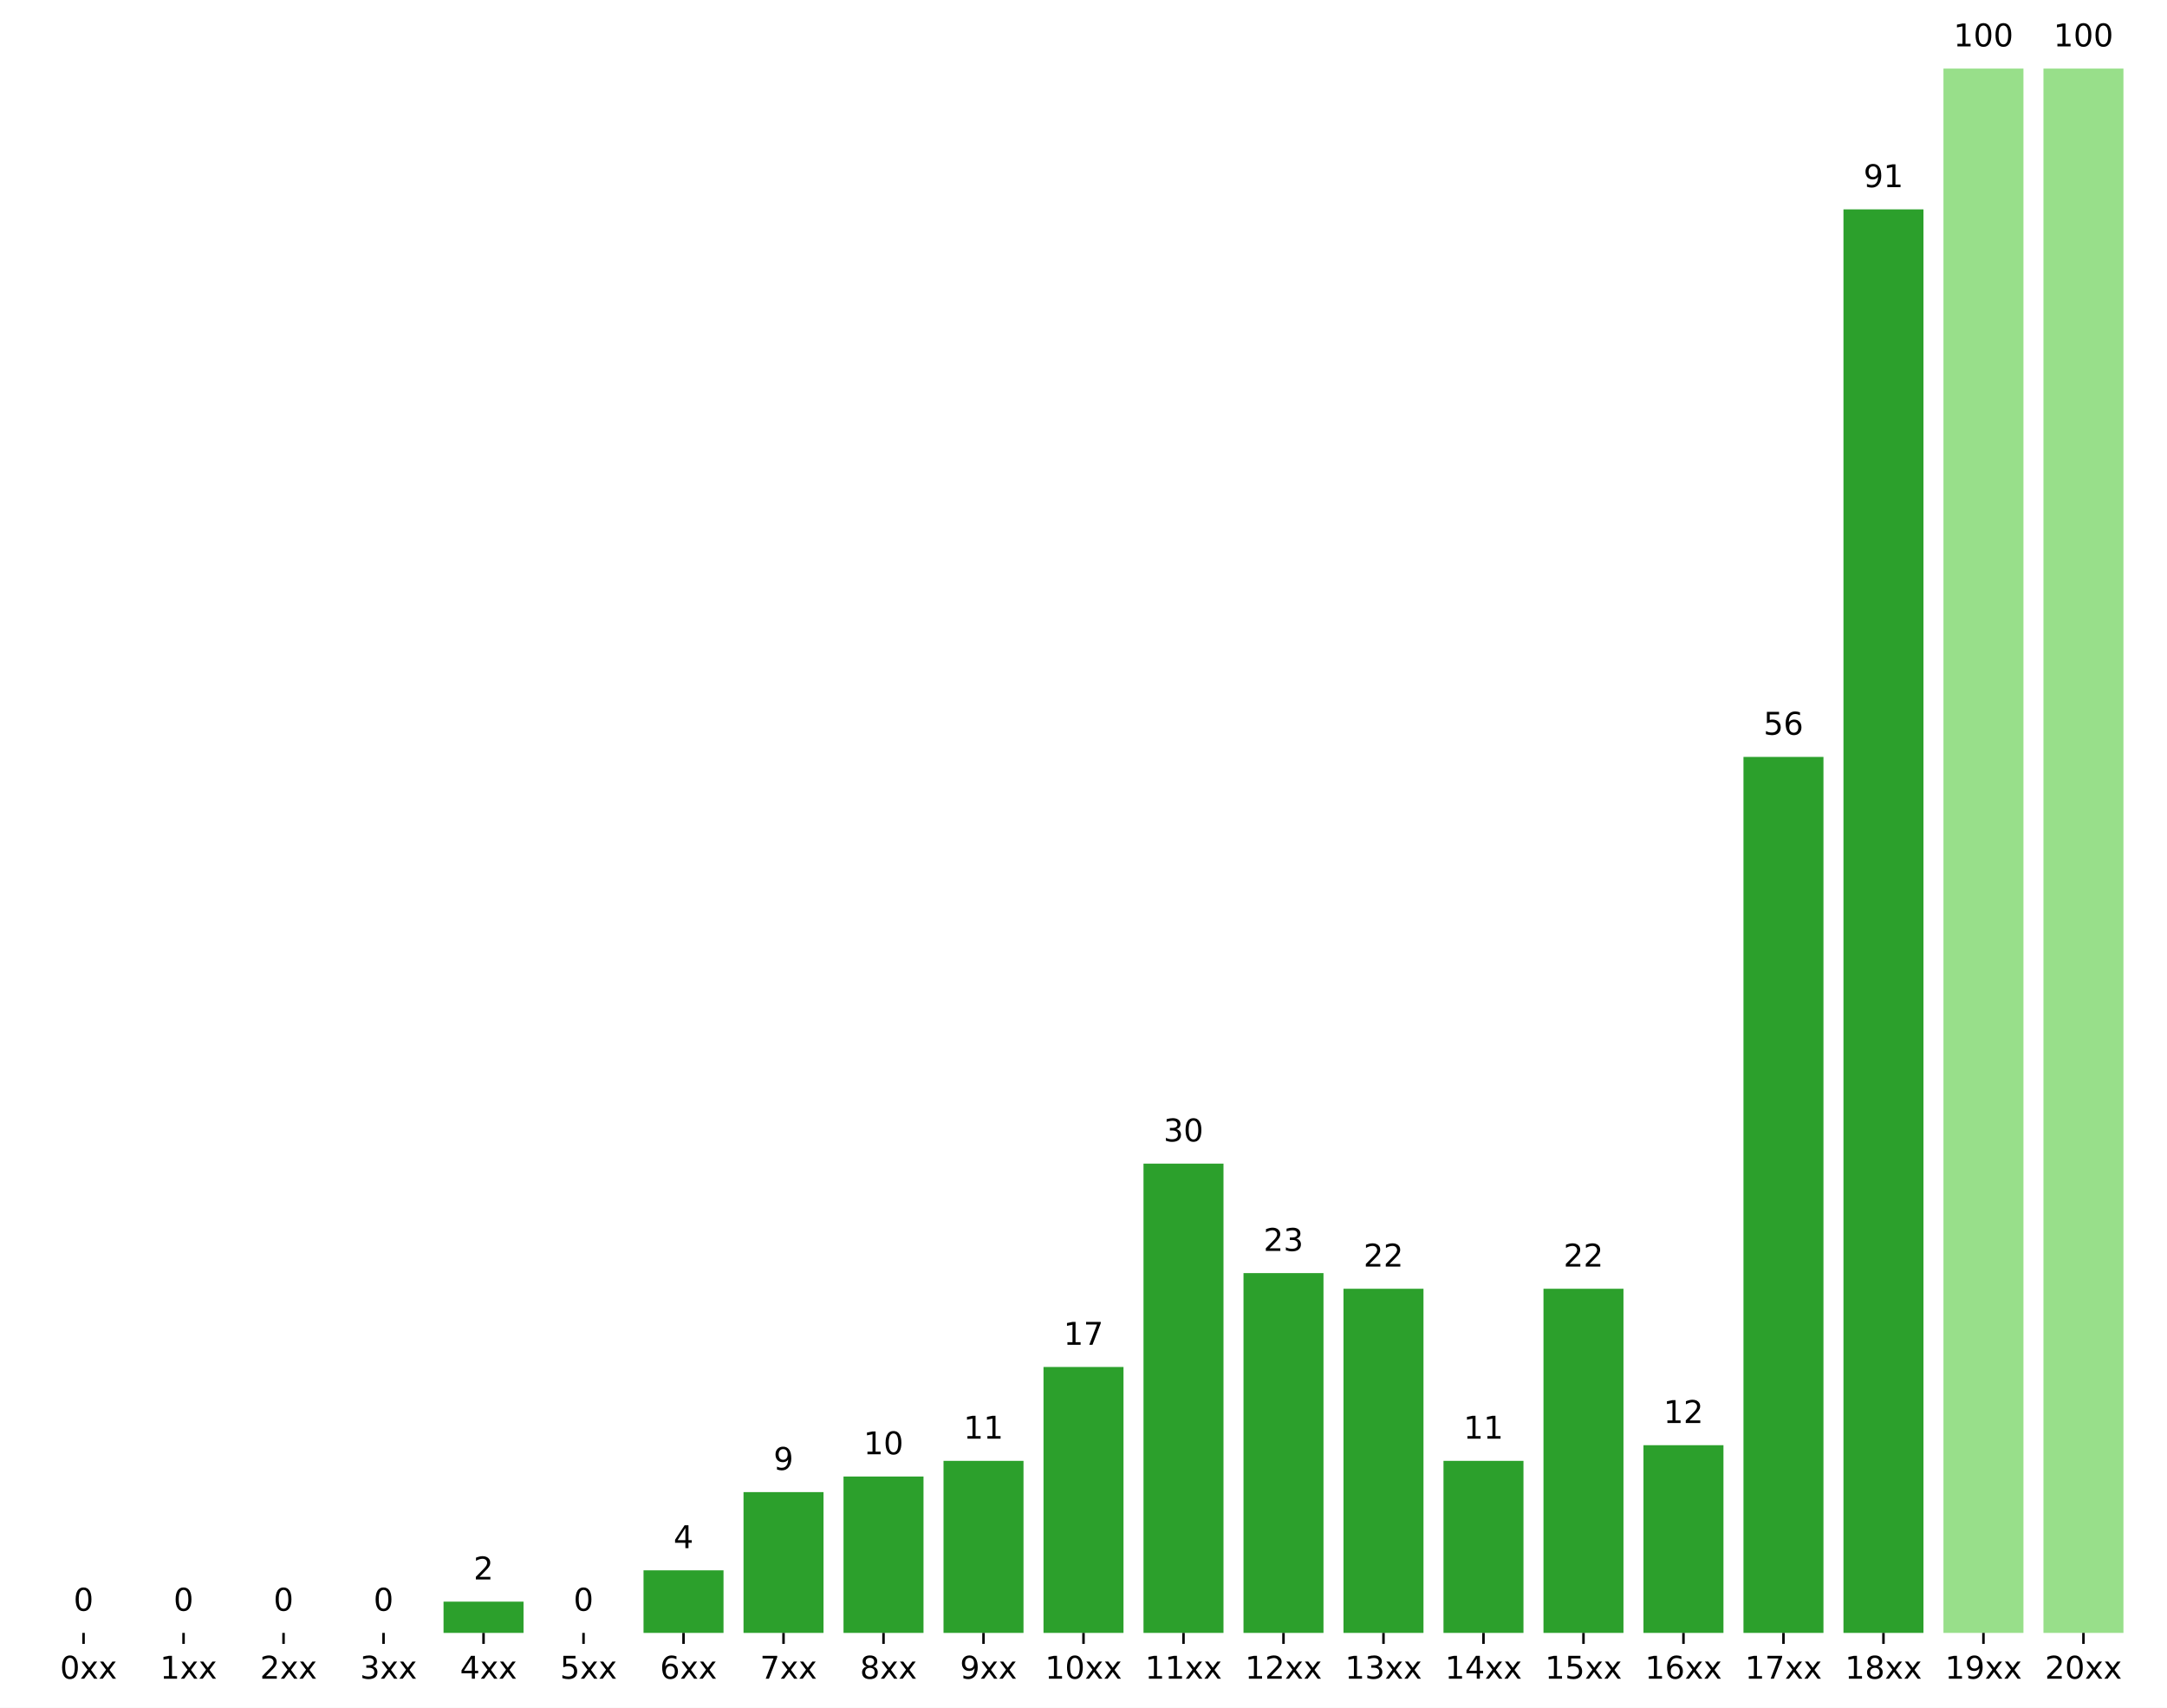
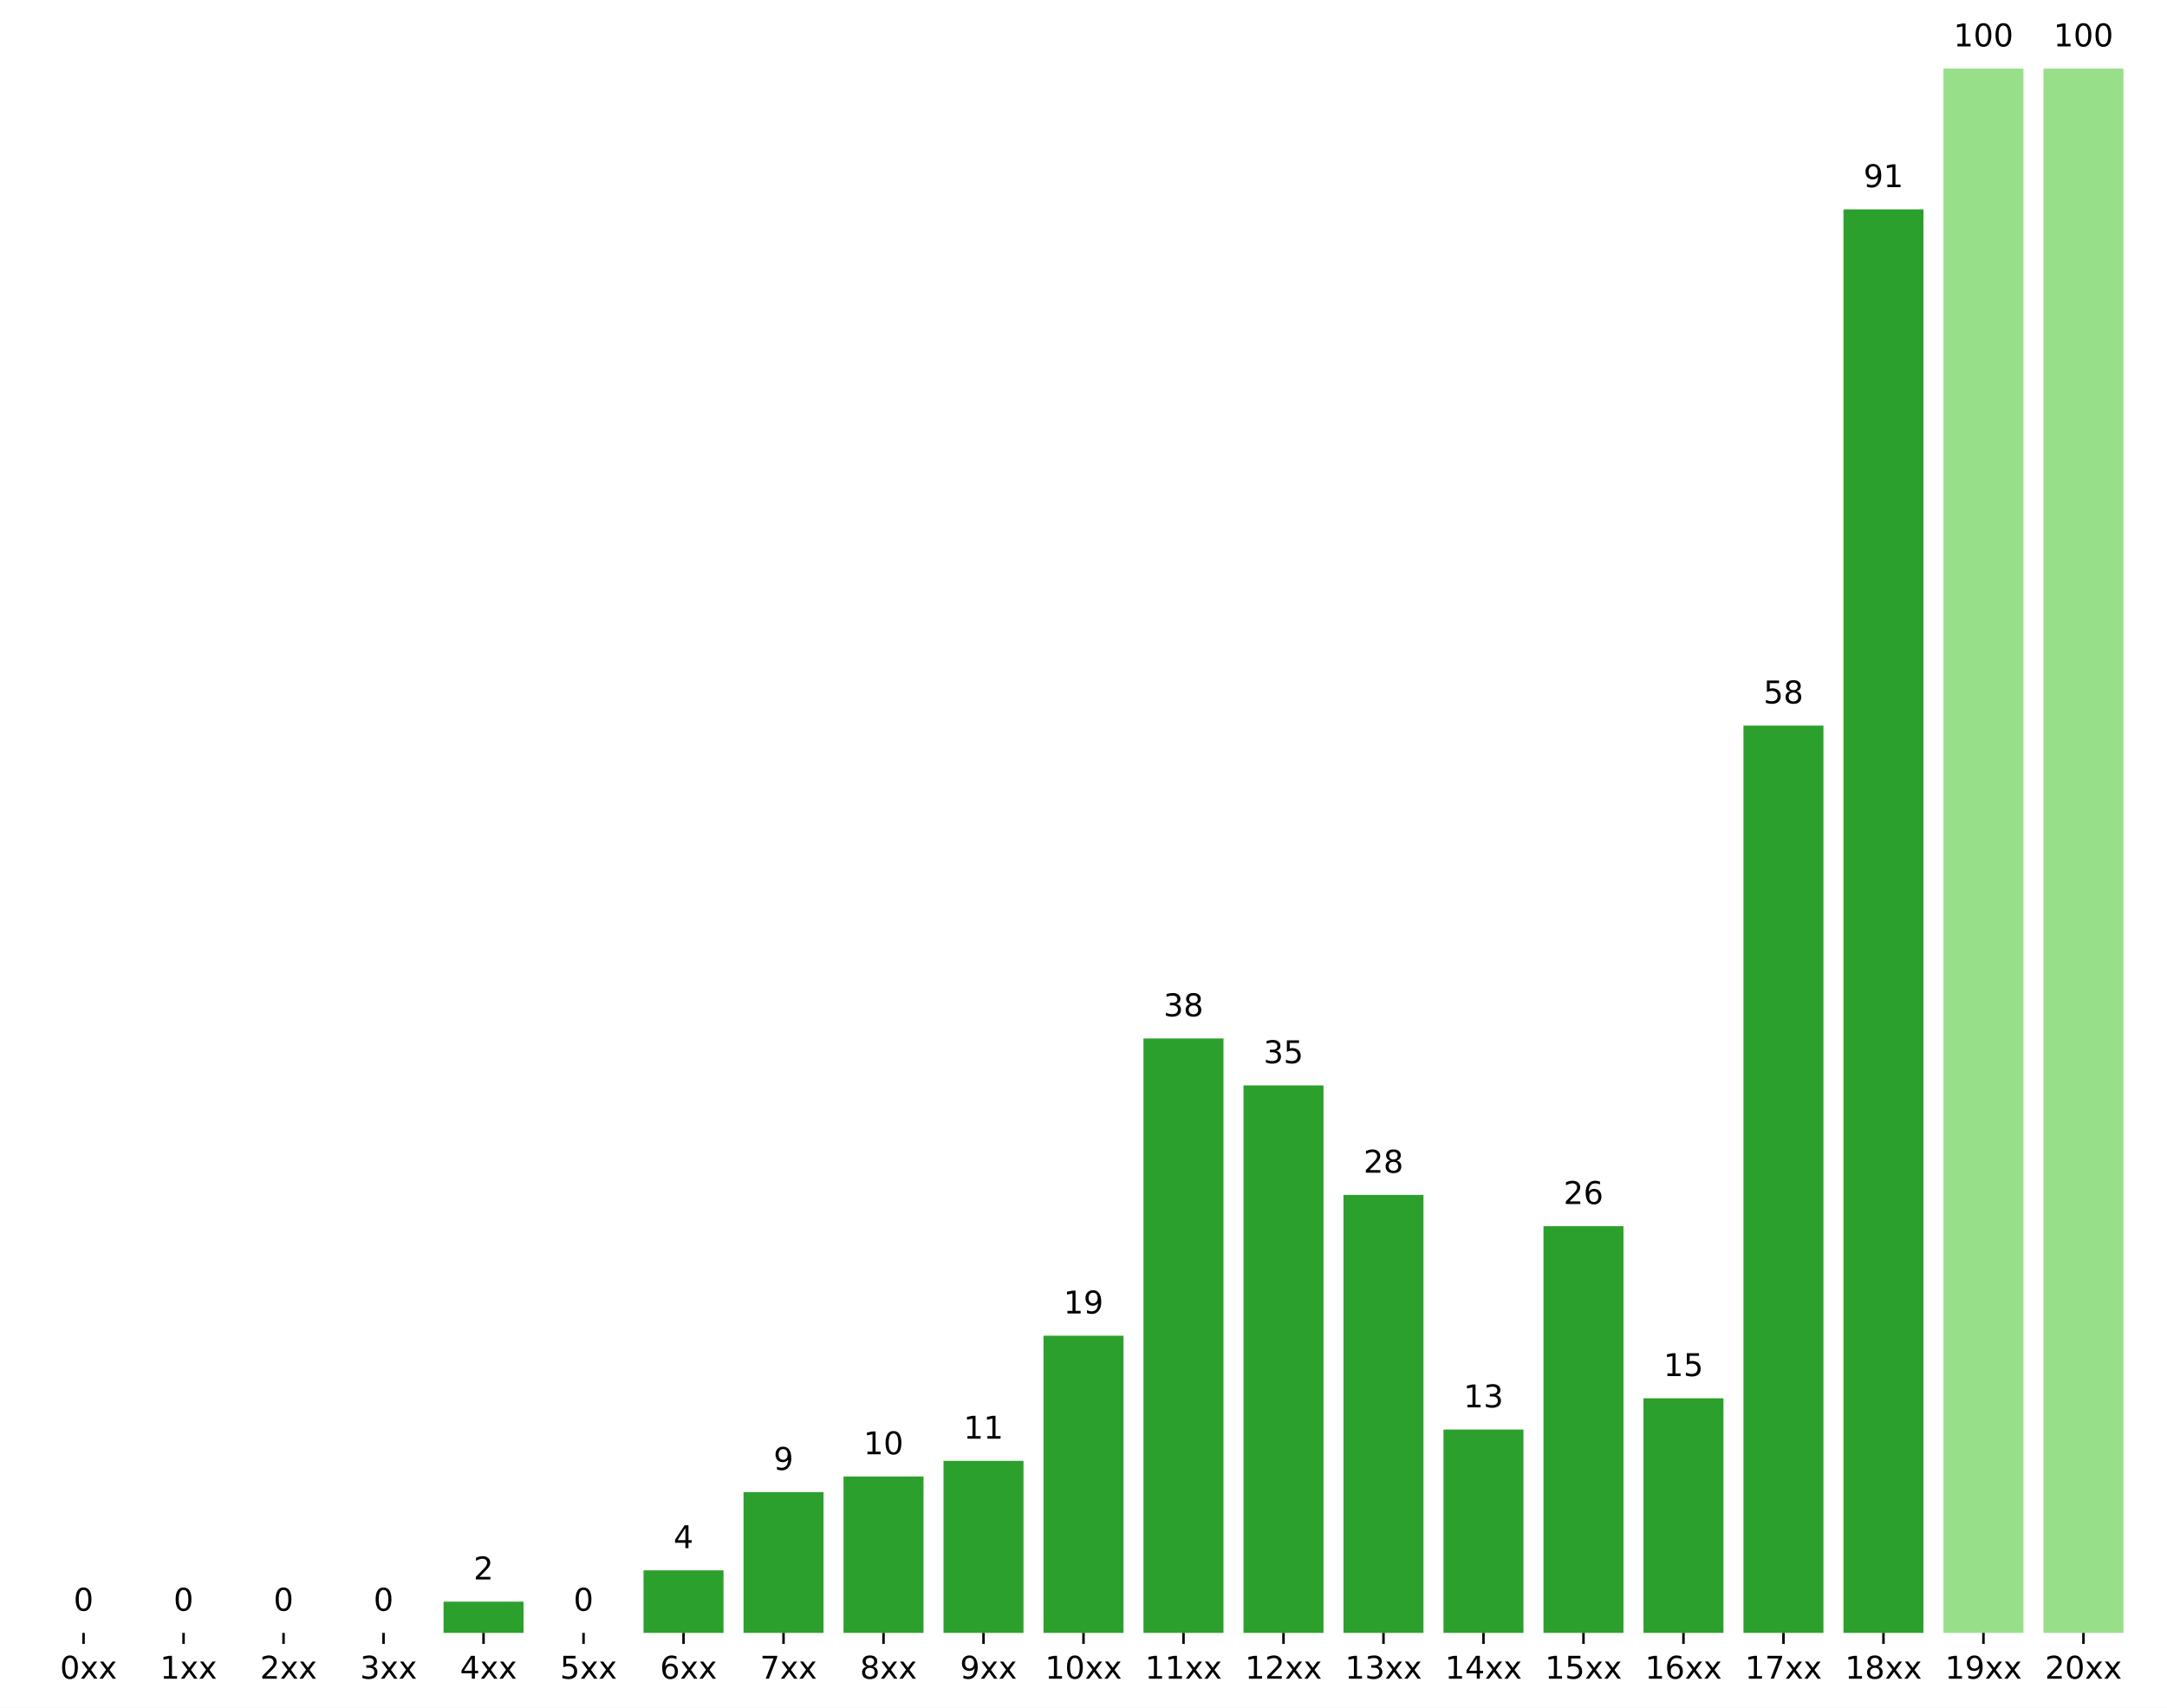
<svg xmlns="http://www.w3.org/2000/svg" xmlns:xlink="http://www.w3.org/1999/xlink" height="544.716pt" version="1.1" viewBox="0 0 691 544.716" width="691pt">
  <defs>
    <style type="text/css">
*{stroke-linecap:butt;stroke-linejoin:round;}
  </style>
  </defs>
  <g id="figure_1">
    <g id="patch_1">
      <path d="M 0 544.716  L 691 544.716  L 691 0  L 0 0  z " style="fill:#ffffff;" />
    </g>
    <g id="axes_1">
      <g id="patch_2">
        <path d="M 10.7 520.838  L 680.3 520.838  L 680.3 21.878  L 10.7 21.878  z " style="fill:#ffffff;" />
      </g>
      <g id="patch_3">
-         <path clip-path="url(#pbef26ef076)" d="M 13.889 520.838  L 39.397 520.838  L 39.397 520.838  L 13.889 520.838  z " style="fill:#2ca02c;" />
+         <path clip-path="url(#pf5bc0df6d7)" d="M 13.889 520.838  L 39.397 520.838  L 39.397 520.838  L 13.889 520.838  z " style="fill:#2ca02c;" />
      </g>
      <g id="patch_4">
-         <path clip-path="url(#pbef26ef076)" d="M 45.774 520.838  L 71.283 520.838  L 71.283 520.838  L 45.774 520.838  z " style="fill:#2ca02c;" />
+         <path clip-path="url(#pf5bc0df6d7)" d="M 45.774 520.838  L 71.283 520.838  L 71.283 520.838  L 45.774 520.838  z " style="fill:#2ca02c;" />
      </g>
      <g id="patch_5">
-         <path clip-path="url(#pbef26ef076)" d="M 77.66 520.838  L 103.169 520.838  L 103.169 520.838  L 77.66 520.838  z " style="fill:#2ca02c;" />
+         <path clip-path="url(#pf5bc0df6d7)" d="M 77.66 520.838  L 103.169 520.838  L 103.169 520.838  L 77.66 520.838  z " style="fill:#2ca02c;" />
      </g>
      <g id="patch_6">
-         <path clip-path="url(#pbef26ef076)" d="M 109.546 520.838  L 135.054 520.838  L 135.054 520.838  L 109.546 520.838  z " style="fill:#2ca02c;" />
+         <path clip-path="url(#pf5bc0df6d7)" d="M 109.546 520.838  L 135.054 520.838  L 135.054 520.838  L 109.546 520.838  z " style="fill:#2ca02c;" />
      </g>
      <g id="patch_7">
-         <path clip-path="url(#pbef26ef076)" d="M 141.431 520.838  L 166.94 520.838  L 166.94 510.859  L 141.431 510.859  z " style="fill:#2ca02c;" />
+         <path clip-path="url(#pf5bc0df6d7)" d="M 141.431 520.838  L 166.94 520.838  L 166.94 510.859  L 141.431 510.859  z " style="fill:#2ca02c;" />
      </g>
      <g id="patch_8">
-         <path clip-path="url(#pbef26ef076)" d="M 173.317 520.838  L 198.826 520.838  L 198.826 520.838  L 173.317 520.838  z " style="fill:#2ca02c;" />
+         <path clip-path="url(#pf5bc0df6d7)" d="M 173.317 520.838  L 198.826 520.838  L 198.826 520.838  L 173.317 520.838  z " style="fill:#2ca02c;" />
      </g>
      <g id="patch_9">
-         <path clip-path="url(#pbef26ef076)" d="M 205.203 520.838  L 230.711 520.838  L 230.711 500.88  L 205.203 500.88  z " style="fill:#2ca02c;" />
+         <path clip-path="url(#pf5bc0df6d7)" d="M 205.203 520.838  L 230.711 520.838  L 230.711 500.88  L 205.203 500.88  z " style="fill:#2ca02c;" />
      </g>
      <g id="patch_10">
-         <path clip-path="url(#pbef26ef076)" d="M 237.089 520.838  L 262.597 520.838  L 262.597 475.932  L 237.089 475.932  z " style="fill:#2ca02c;" />
+         <path clip-path="url(#pf5bc0df6d7)" d="M 237.089 520.838  L 262.597 520.838  L 262.597 475.932  L 237.089 475.932  z " style="fill:#2ca02c;" />
      </g>
      <g id="patch_11">
-         <path clip-path="url(#pbef26ef076)" d="M 268.974 520.838  L 294.483 520.838  L 294.483 470.942  L 268.974 470.942  z " style="fill:#2ca02c;" />
+         <path clip-path="url(#pf5bc0df6d7)" d="M 268.974 520.838  L 294.483 520.838  L 294.483 470.942  L 268.974 470.942  z " style="fill:#2ca02c;" />
      </g>
      <g id="patch_12">
-         <path clip-path="url(#pbef26ef076)" d="M 300.86 520.838  L 326.369 520.838  L 326.369 465.953  L 300.86 465.953  z " style="fill:#2ca02c;" />
+         <path clip-path="url(#pf5bc0df6d7)" d="M 300.86 520.838  L 326.369 520.838  L 326.369 465.953  L 300.86 465.953  z " style="fill:#2ca02c;" />
      </g>
      <g id="patch_13">
-         <path clip-path="url(#pbef26ef076)" d="M 332.746 520.838  L 358.254 520.838  L 358.254 436.015  L 332.746 436.015  z " style="fill:#2ca02c;" />
+         <path clip-path="url(#pf5bc0df6d7)" d="M 332.746 520.838  L 358.254 520.838  L 358.254 426.036  L 332.746 426.036  z " style="fill:#2ca02c;" />
      </g>
      <g id="patch_14">
-         <path clip-path="url(#pbef26ef076)" d="M 364.631 520.838  L 390.14 520.838  L 390.14 371.15  L 364.631 371.15  z " style="fill:#2ca02c;" />
+         <path clip-path="url(#pf5bc0df6d7)" d="M 364.631 520.838  L 390.14 520.838  L 390.14 331.233  L 364.631 331.233  z " style="fill:#2ca02c;" />
      </g>
      <g id="patch_15">
-         <path clip-path="url(#pbef26ef076)" d="M 396.517 520.838  L 422.026 520.838  L 422.026 406.077  L 396.517 406.077  z " style="fill:#2ca02c;" />
+         <path clip-path="url(#pf5bc0df6d7)" d="M 396.517 520.838  L 422.026 520.838  L 422.026 346.202  L 396.517 346.202  z " style="fill:#2ca02c;" />
      </g>
      <g id="patch_16">
-         <path clip-path="url(#pbef26ef076)" d="M 428.403 520.838  L 453.911 520.838  L 453.911 411.067  L 428.403 411.067  z " style="fill:#2ca02c;" />
+         <path clip-path="url(#pf5bc0df6d7)" d="M 428.403 520.838  L 453.911 520.838  L 453.911 381.129  L 428.403 381.129  z " style="fill:#2ca02c;" />
      </g>
      <g id="patch_17">
-         <path clip-path="url(#pbef26ef076)" d="M 460.289 520.838  L 485.797 520.838  L 485.797 465.953  L 460.289 465.953  z " style="fill:#2ca02c;" />
+         <path clip-path="url(#pf5bc0df6d7)" d="M 460.289 520.838  L 485.797 520.838  L 485.797 455.973  L 460.289 455.973  z " style="fill:#2ca02c;" />
      </g>
      <g id="patch_18">
-         <path clip-path="url(#pbef26ef076)" d="M 492.174 520.838  L 517.683 520.838  L 517.683 411.067  L 492.174 411.067  z " style="fill:#2ca02c;" />
+         <path clip-path="url(#pf5bc0df6d7)" d="M 492.174 520.838  L 517.683 520.838  L 517.683 391.109  L 492.174 391.109  z " style="fill:#2ca02c;" />
      </g>
      <g id="patch_19">
-         <path clip-path="url(#pbef26ef076)" d="M 524.06 520.838  L 549.569 520.838  L 549.569 460.963  L 524.06 460.963  z " style="fill:#2ca02c;" />
+         <path clip-path="url(#pf5bc0df6d7)" d="M 524.06 520.838  L 549.569 520.838  L 549.569 445.994  L 524.06 445.994  z " style="fill:#2ca02c;" />
      </g>
      <g id="patch_20">
-         <path clip-path="url(#pbef26ef076)" d="M 555.946 520.838  L 581.454 520.838  L 581.454 241.421  L 555.946 241.421  z " style="fill:#2ca02c;" />
+         <path clip-path="url(#pf5bc0df6d7)" d="M 555.946 520.838  L 581.454 520.838  L 581.454 231.441  L 555.946 231.441  z " style="fill:#2ca02c;" />
      </g>
      <g id="patch_21">
-         <path clip-path="url(#pbef26ef076)" d="M 587.831 520.838  L 613.34 520.838  L 613.34 66.785  L 587.831 66.785  z " style="fill:#2ca02c;" />
+         <path clip-path="url(#pf5bc0df6d7)" d="M 587.831 520.838  L 613.34 520.838  L 613.34 66.785  L 587.831 66.785  z " style="fill:#2ca02c;" />
      </g>
      <g id="patch_22">
-         <path clip-path="url(#pbef26ef076)" d="M 619.717 520.838  L 645.226 520.838  L 645.226 21.878  L 619.717 21.878  z " style="fill:#98df8a;" />
+         <path clip-path="url(#pf5bc0df6d7)" d="M 619.717 520.838  L 645.226 520.838  L 645.226 21.878  L 619.717 21.878  z " style="fill:#98df8a;" />
      </g>
      <g id="patch_23">
-         <path clip-path="url(#pbef26ef076)" d="M 651.603 520.838  L 677.111 520.838  L 677.111 21.878  L 651.603 21.878  z " style="fill:#98df8a;" />
+         <path clip-path="url(#pf5bc0df6d7)" d="M 651.603 520.838  L 677.111 520.838  L 677.111 21.878  L 651.603 21.878  z " style="fill:#98df8a;" />
      </g>
      <g id="matplotlib.axis_1">
        <g id="xtick_1">
          <g id="line2d_1">
            <defs>
-               <path d="M 0 0  L 0 3.5  " id="m94a1b270c9" style="stroke:#000000;stroke-width:0.8;" />
-             </defs>
-             <g>
-               <use style="stroke:#000000;stroke-width:0.8;" x="26.643" xlink:href="#m94a1b270c9" y="520.838" />
+               <path d="M 0 0  L 0 3.5  " id="m2b5f8d54ba" style="stroke:#000000;stroke-width:0.8;" />
+             </defs>
+             <g>
+               <use style="stroke:#000000;stroke-width:0.8;" x="26.643" xlink:href="#m2b5f8d54ba" y="520.838" />
            </g>
          </g>
          <g id="text_1">
            <defs>
              <path id="DejaVuSans-20" />
              <path d="M 31.781 66.406  Q 24.172 66.406 20.328 58.906  Q 16.5 51.422 16.5 36.375  Q 16.5 21.391 20.328 13.891  Q 24.172 6.391 31.781 6.391  Q 39.453 6.391 43.281 13.891  Q 47.125 21.391 47.125 36.375  Q 47.125 51.422 43.281 58.906  Q 39.453 66.406 31.781 66.406  z M 31.781 74.219  Q 44.047 74.219 50.516 64.516  Q 56.984 54.828 56.984 36.375  Q 56.984 17.969 50.516 8.266  Q 44.047 -1.422 31.781 -1.422  Q 19.531 -1.422 13.062 8.266  Q 6.594 17.969 6.594 36.375  Q 6.594 54.828 13.062 64.516  Q 19.531 74.219 31.781 74.219  z " id="DejaVuSans-30" />
              <path d="M 54.891 54.688  L 35.109 28.078  L 55.906 0  L 45.312 0  L 29.391 21.484  L 13.484 0  L 2.875 0  L 24.125 28.609  L 4.688 54.688  L 15.281 54.688  L 29.781 35.203  L 44.281 54.688  z " id="DejaVuSans-78" />
            </defs>
            <g transform="translate(15.95379 535.4366)scale(0.1 -0.1)">
              <use xlink:href="#DejaVuSans-20" />
              <use x="31.787" xlink:href="#DejaVuSans-30" />
              <use x="95.41" xlink:href="#DejaVuSans-78" />
              <use x="154.59" xlink:href="#DejaVuSans-78" />
            </g>
          </g>
        </g>
        <g id="xtick_2">
          <g id="line2d_2">
            <g>
-               <use style="stroke:#000000;stroke-width:0.8;" x="58.529" xlink:href="#m94a1b270c9" y="520.838" />
+               <use style="stroke:#000000;stroke-width:0.8;" x="58.529" xlink:href="#m2b5f8d54ba" y="520.838" />
            </g>
          </g>
          <g id="text_2">
            <defs>
              <path d="M 12.406 8.297  L 28.516 8.297  L 28.516 63.922  L 10.984 60.406  L 10.984 69.391  L 28.422 72.906  L 38.281 72.906  L 38.281 8.297  L 54.391 8.297  L 54.391 0  L 12.406 0  z " id="DejaVuSans-31" />
            </defs>
            <g transform="translate(47.83951 535.4366)scale(0.1 -0.1)">
              <use xlink:href="#DejaVuSans-20" />
              <use x="31.787" xlink:href="#DejaVuSans-31" />
              <use x="95.41" xlink:href="#DejaVuSans-78" />
              <use x="154.59" xlink:href="#DejaVuSans-78" />
            </g>
          </g>
        </g>
        <g id="xtick_3">
          <g id="line2d_3">
            <g>
-               <use style="stroke:#000000;stroke-width:0.8;" x="90.414" xlink:href="#m94a1b270c9" y="520.838" />
+               <use style="stroke:#000000;stroke-width:0.8;" x="90.414" xlink:href="#m2b5f8d54ba" y="520.838" />
            </g>
          </g>
          <g id="text_3">
            <defs>
              <path d="M 19.188 8.297  L 53.609 8.297  L 53.609 0  L 7.328 0  L 7.328 8.297  Q 12.938 14.109 22.625 23.891  Q 32.328 33.688 34.812 36.531  Q 39.547 41.844 41.422 45.531  Q 43.312 49.219 43.312 52.781  Q 43.312 58.594 39.234 62.25  Q 35.156 65.922 28.609 65.922  Q 23.969 65.922 18.812 64.312  Q 13.672 62.703 7.812 59.422  L 7.812 69.391  Q 13.766 71.781 18.938 73  Q 24.125 74.219 28.422 74.219  Q 39.75 74.219 46.484 68.547  Q 53.219 62.891 53.219 53.422  Q 53.219 48.922 51.531 44.891  Q 49.859 40.875 45.406 35.406  Q 44.188 33.984 37.641 27.219  Q 31.109 20.453 19.188 8.297  z " id="DejaVuSans-32" />
            </defs>
            <g transform="translate(79.72522 535.4366)scale(0.1 -0.1)">
              <use xlink:href="#DejaVuSans-20" />
              <use x="31.787" xlink:href="#DejaVuSans-32" />
              <use x="95.41" xlink:href="#DejaVuSans-78" />
              <use x="154.59" xlink:href="#DejaVuSans-78" />
            </g>
          </g>
        </g>
        <g id="xtick_4">
          <g id="line2d_4">
            <g>
-               <use style="stroke:#000000;stroke-width:0.8;" x="122.3" xlink:href="#m94a1b270c9" y="520.838" />
+               <use style="stroke:#000000;stroke-width:0.8;" x="122.3" xlink:href="#m2b5f8d54ba" y="520.838" />
            </g>
          </g>
          <g id="text_4">
            <defs>
              <path d="M 40.578 39.312  Q 47.656 37.797 51.625 33  Q 55.609 28.219 55.609 21.188  Q 55.609 10.406 48.188 4.484  Q 40.766 -1.422 27.094 -1.422  Q 22.516 -1.422 17.656 -0.516  Q 12.797 0.391 7.625 2.203  L 7.625 11.719  Q 11.719 9.328 16.594 8.109  Q 21.484 6.891 26.812 6.891  Q 36.078 6.891 40.938 10.547  Q 45.797 14.203 45.797 21.188  Q 45.797 27.641 41.281 31.266  Q 36.766 34.906 28.719 34.906  L 20.219 34.906  L 20.219 43.016  L 29.109 43.016  Q 36.375 43.016 40.234 45.922  Q 44.094 48.828 44.094 54.297  Q 44.094 59.906 40.109 62.906  Q 36.141 65.922 28.719 65.922  Q 24.656 65.922 20.016 65.031  Q 15.375 64.156 9.812 62.312  L 9.812 71.094  Q 15.438 72.656 20.344 73.438  Q 25.25 74.219 29.594 74.219  Q 40.828 74.219 47.359 69.109  Q 53.906 64.016 53.906 55.328  Q 53.906 49.266 50.438 45.094  Q 46.969 40.922 40.578 39.312  z " id="DejaVuSans-33" />
            </defs>
            <g transform="translate(111.6109 535.4366)scale(0.1 -0.1)">
              <use xlink:href="#DejaVuSans-20" />
              <use x="31.787" xlink:href="#DejaVuSans-33" />
              <use x="95.41" xlink:href="#DejaVuSans-78" />
              <use x="154.59" xlink:href="#DejaVuSans-78" />
            </g>
          </g>
        </g>
        <g id="xtick_5">
          <g id="line2d_5">
            <g>
-               <use style="stroke:#000000;stroke-width:0.8;" x="154.186" xlink:href="#m94a1b270c9" y="520.838" />
+               <use style="stroke:#000000;stroke-width:0.8;" x="154.186" xlink:href="#m2b5f8d54ba" y="520.838" />
            </g>
          </g>
          <g id="text_5">
            <defs>
              <path d="M 37.797 64.312  L 12.891 25.391  L 37.797 25.391  z M 35.203 72.906  L 47.609 72.906  L 47.609 25.391  L 58.016 25.391  L 58.016 17.188  L 47.609 17.188  L 47.609 0  L 37.797 0  L 37.797 17.188  L 4.891 17.188  L 4.891 26.703  z " id="DejaVuSans-34" />
            </defs>
            <g transform="translate(143.4967 535.4366)scale(0.1 -0.1)">
              <use xlink:href="#DejaVuSans-20" />
              <use x="31.787" xlink:href="#DejaVuSans-34" />
              <use x="95.41" xlink:href="#DejaVuSans-78" />
              <use x="154.59" xlink:href="#DejaVuSans-78" />
            </g>
          </g>
        </g>
        <g id="xtick_6">
          <g id="line2d_6">
            <g>
-               <use style="stroke:#000000;stroke-width:0.8;" x="186.071" xlink:href="#m94a1b270c9" y="520.838" />
+               <use style="stroke:#000000;stroke-width:0.8;" x="186.071" xlink:href="#m2b5f8d54ba" y="520.838" />
            </g>
          </g>
          <g id="text_6">
            <defs>
              <path d="M 10.797 72.906  L 49.516 72.906  L 49.516 64.594  L 19.828 64.594  L 19.828 46.734  Q 21.969 47.469 24.109 47.828  Q 26.266 48.188 28.422 48.188  Q 40.625 48.188 47.75 41.5  Q 54.891 34.812 54.891 23.391  Q 54.891 11.625 47.562 5.094  Q 40.234 -1.422 26.906 -1.422  Q 22.312 -1.422 17.547 -0.641  Q 12.797 0.141 7.719 1.703  L 7.719 11.625  Q 12.109 9.234 16.797 8.062  Q 21.484 6.891 26.703 6.891  Q 35.156 6.891 40.078 11.328  Q 45.016 15.766 45.016 23.391  Q 45.016 31 40.078 35.438  Q 35.156 39.891 26.703 39.891  Q 22.75 39.891 18.812 39.016  Q 14.891 38.141 10.797 36.281  z " id="DejaVuSans-35" />
            </defs>
            <g transform="translate(175.3824 535.4366)scale(0.1 -0.1)">
              <use xlink:href="#DejaVuSans-20" />
              <use x="31.787" xlink:href="#DejaVuSans-35" />
              <use x="95.41" xlink:href="#DejaVuSans-78" />
              <use x="154.59" xlink:href="#DejaVuSans-78" />
            </g>
          </g>
        </g>
        <g id="xtick_7">
          <g id="line2d_7">
            <g>
-               <use style="stroke:#000000;stroke-width:0.8;" x="217.957" xlink:href="#m94a1b270c9" y="520.838" />
+               <use style="stroke:#000000;stroke-width:0.8;" x="217.957" xlink:href="#m2b5f8d54ba" y="520.838" />
            </g>
          </g>
          <g id="text_7">
            <defs>
              <path d="M 33.016 40.375  Q 26.375 40.375 22.484 35.828  Q 18.609 31.297 18.609 23.391  Q 18.609 15.531 22.484 10.953  Q 26.375 6.391 33.016 6.391  Q 39.656 6.391 43.531 10.953  Q 47.406 15.531 47.406 23.391  Q 47.406 31.297 43.531 35.828  Q 39.656 40.375 33.016 40.375  z M 52.594 71.297  L 52.594 62.312  Q 48.875 64.062 45.094 64.984  Q 41.312 65.922 37.594 65.922  Q 27.828 65.922 22.672 59.328  Q 17.531 52.734 16.797 39.406  Q 19.672 43.656 24.016 45.922  Q 28.375 48.188 33.594 48.188  Q 44.578 48.188 50.953 41.516  Q 57.328 34.859 57.328 23.391  Q 57.328 12.156 50.688 5.359  Q 44.047 -1.422 33.016 -1.422  Q 20.359 -1.422 13.672 8.266  Q 6.984 17.969 6.984 36.375  Q 6.984 53.656 15.188 63.938  Q 23.391 74.219 37.203 74.219  Q 40.922 74.219 44.703 73.484  Q 48.484 72.75 52.594 71.297  z " id="DejaVuSans-36" />
            </defs>
            <g transform="translate(207.2681 535.4366)scale(0.1 -0.1)">
              <use xlink:href="#DejaVuSans-20" />
              <use x="31.787" xlink:href="#DejaVuSans-36" />
              <use x="95.41" xlink:href="#DejaVuSans-78" />
              <use x="154.59" xlink:href="#DejaVuSans-78" />
            </g>
          </g>
        </g>
        <g id="xtick_8">
          <g id="line2d_8">
            <g>
-               <use style="stroke:#000000;stroke-width:0.8;" x="249.843" xlink:href="#m94a1b270c9" y="520.838" />
+               <use style="stroke:#000000;stroke-width:0.8;" x="249.843" xlink:href="#m2b5f8d54ba" y="520.838" />
            </g>
          </g>
          <g id="text_8">
            <defs>
              <path d="M 8.203 72.906  L 55.078 72.906  L 55.078 68.703  L 28.609 0  L 18.312 0  L 43.219 64.594  L 8.203 64.594  z " id="DejaVuSans-37" />
            </defs>
            <g transform="translate(239.1538 535.4366)scale(0.1 -0.1)">
              <use xlink:href="#DejaVuSans-20" />
              <use x="31.787" xlink:href="#DejaVuSans-37" />
              <use x="95.41" xlink:href="#DejaVuSans-78" />
              <use x="154.59" xlink:href="#DejaVuSans-78" />
            </g>
          </g>
        </g>
        <g id="xtick_9">
          <g id="line2d_9">
            <g>
-               <use style="stroke:#000000;stroke-width:0.8;" x="281.729" xlink:href="#m94a1b270c9" y="520.838" />
+               <use style="stroke:#000000;stroke-width:0.8;" x="281.729" xlink:href="#m2b5f8d54ba" y="520.838" />
            </g>
          </g>
          <g id="text_9">
            <defs>
              <path d="M 31.781 34.625  Q 24.75 34.625 20.719 30.859  Q 16.703 27.094 16.703 20.516  Q 16.703 13.922 20.719 10.156  Q 24.75 6.391 31.781 6.391  Q 38.812 6.391 42.859 10.172  Q 46.922 13.969 46.922 20.516  Q 46.922 27.094 42.891 30.859  Q 38.875 34.625 31.781 34.625  z M 21.922 38.812  Q 15.578 40.375 12.031 44.719  Q 8.5 49.078 8.5 55.328  Q 8.5 64.062 14.719 69.141  Q 20.953 74.219 31.781 74.219  Q 42.672 74.219 48.875 69.141  Q 55.078 64.062 55.078 55.328  Q 55.078 49.078 51.531 44.719  Q 48 40.375 41.703 38.812  Q 48.828 37.156 52.797 32.312  Q 56.781 27.484 56.781 20.516  Q 56.781 9.906 50.312 4.234  Q 43.844 -1.422 31.781 -1.422  Q 19.734 -1.422 13.25 4.234  Q 6.781 9.906 6.781 20.516  Q 6.781 27.484 10.781 32.312  Q 14.797 37.156 21.922 38.812  z M 18.312 54.391  Q 18.312 48.734 21.844 45.562  Q 25.391 42.391 31.781 42.391  Q 38.141 42.391 41.719 45.562  Q 45.312 48.734 45.312 54.391  Q 45.312 60.062 41.719 63.234  Q 38.141 66.406 31.781 66.406  Q 25.391 66.406 21.844 63.234  Q 18.312 60.062 18.312 54.391  z " id="DejaVuSans-38" />
            </defs>
            <g transform="translate(271.0395 535.4366)scale(0.1 -0.1)">
              <use xlink:href="#DejaVuSans-20" />
              <use x="31.787" xlink:href="#DejaVuSans-38" />
              <use x="95.41" xlink:href="#DejaVuSans-78" />
              <use x="154.59" xlink:href="#DejaVuSans-78" />
            </g>
          </g>
        </g>
        <g id="xtick_10">
          <g id="line2d_10">
            <g>
-               <use style="stroke:#000000;stroke-width:0.8;" x="313.614" xlink:href="#m94a1b270c9" y="520.838" />
+               <use style="stroke:#000000;stroke-width:0.8;" x="313.614" xlink:href="#m2b5f8d54ba" y="520.838" />
            </g>
          </g>
          <g id="text_10">
            <defs>
              <path d="M 10.984 1.516  L 10.984 10.5  Q 14.703 8.734 18.5 7.812  Q 22.312 6.891 25.984 6.891  Q 35.75 6.891 40.891 13.453  Q 46.047 20.016 46.781 33.406  Q 43.953 29.203 39.594 26.953  Q 35.25 24.703 29.984 24.703  Q 19.047 24.703 12.672 31.312  Q 6.297 37.938 6.297 49.422  Q 6.297 60.641 12.938 67.422  Q 19.578 74.219 30.609 74.219  Q 43.266 74.219 49.922 64.516  Q 56.594 54.828 56.594 36.375  Q 56.594 19.141 48.406 8.859  Q 40.234 -1.422 26.422 -1.422  Q 22.703 -1.422 18.891 -0.688  Q 15.094 0.047 10.984 1.516  z M 30.609 32.422  Q 37.25 32.422 41.125 36.953  Q 45.016 41.5 45.016 49.422  Q 45.016 57.281 41.125 61.844  Q 37.25 66.406 30.609 66.406  Q 23.969 66.406 20.094 61.844  Q 16.219 57.281 16.219 49.422  Q 16.219 41.5 20.094 36.953  Q 23.969 32.422 30.609 32.422  z " id="DejaVuSans-39" />
            </defs>
            <g transform="translate(302.9252 535.4366)scale(0.1 -0.1)">
              <use xlink:href="#DejaVuSans-20" />
              <use x="31.787" xlink:href="#DejaVuSans-39" />
              <use x="95.41" xlink:href="#DejaVuSans-78" />
              <use x="154.59" xlink:href="#DejaVuSans-78" />
            </g>
          </g>
        </g>
        <g id="xtick_11">
          <g id="line2d_11">
            <g>
-               <use style="stroke:#000000;stroke-width:0.8;" x="345.5" xlink:href="#m94a1b270c9" y="520.838" />
+               <use style="stroke:#000000;stroke-width:0.8;" x="345.5" xlink:href="#m2b5f8d54ba" y="520.838" />
            </g>
          </g>
          <g id="text_11">
            <g transform="translate(333.2188 535.4366)scale(0.1 -0.1)">
              <use xlink:href="#DejaVuSans-31" />
              <use x="63.623" xlink:href="#DejaVuSans-30" />
              <use x="127.246" xlink:href="#DejaVuSans-78" />
              <use x="186.426" xlink:href="#DejaVuSans-78" />
            </g>
          </g>
        </g>
        <g id="xtick_12">
          <g id="line2d_12">
            <g>
-               <use style="stroke:#000000;stroke-width:0.8;" x="377.386" xlink:href="#m94a1b270c9" y="520.838" />
+               <use style="stroke:#000000;stroke-width:0.8;" x="377.386" xlink:href="#m2b5f8d54ba" y="520.838" />
            </g>
          </g>
          <g id="text_12">
            <g transform="translate(365.1045 535.4366)scale(0.1 -0.1)">
              <use xlink:href="#DejaVuSans-31" />
              <use x="63.623" xlink:href="#DejaVuSans-31" />
              <use x="127.246" xlink:href="#DejaVuSans-78" />
              <use x="186.426" xlink:href="#DejaVuSans-78" />
            </g>
          </g>
        </g>
        <g id="xtick_13">
          <g id="line2d_13">
            <g>
-               <use style="stroke:#000000;stroke-width:0.8;" x="409.271" xlink:href="#m94a1b270c9" y="520.838" />
+               <use style="stroke:#000000;stroke-width:0.8;" x="409.271" xlink:href="#m2b5f8d54ba" y="520.838" />
            </g>
          </g>
          <g id="text_13">
            <g transform="translate(396.9902 535.4366)scale(0.1 -0.1)">
              <use xlink:href="#DejaVuSans-31" />
              <use x="63.623" xlink:href="#DejaVuSans-32" />
              <use x="127.246" xlink:href="#DejaVuSans-78" />
              <use x="186.426" xlink:href="#DejaVuSans-78" />
            </g>
          </g>
        </g>
        <g id="xtick_14">
          <g id="line2d_14">
            <g>
-               <use style="stroke:#000000;stroke-width:0.8;" x="441.157" xlink:href="#m94a1b270c9" y="520.838" />
+               <use style="stroke:#000000;stroke-width:0.8;" x="441.157" xlink:href="#m2b5f8d54ba" y="520.838" />
            </g>
          </g>
          <g id="text_14">
            <g transform="translate(428.8759 535.4366)scale(0.1 -0.1)">
              <use xlink:href="#DejaVuSans-31" />
              <use x="63.623" xlink:href="#DejaVuSans-33" />
              <use x="127.246" xlink:href="#DejaVuSans-78" />
              <use x="186.426" xlink:href="#DejaVuSans-78" />
            </g>
          </g>
        </g>
        <g id="xtick_15">
          <g id="line2d_15">
            <g>
-               <use style="stroke:#000000;stroke-width:0.8;" x="473.043" xlink:href="#m94a1b270c9" y="520.838" />
+               <use style="stroke:#000000;stroke-width:0.8;" x="473.043" xlink:href="#m2b5f8d54ba" y="520.838" />
            </g>
          </g>
          <g id="text_15">
            <g transform="translate(460.7616 535.4366)scale(0.1 -0.1)">
              <use xlink:href="#DejaVuSans-31" />
              <use x="63.623" xlink:href="#DejaVuSans-34" />
              <use x="127.246" xlink:href="#DejaVuSans-78" />
              <use x="186.426" xlink:href="#DejaVuSans-78" />
            </g>
          </g>
        </g>
        <g id="xtick_16">
          <g id="line2d_16">
            <g>
-               <use style="stroke:#000000;stroke-width:0.8;" x="504.929" xlink:href="#m94a1b270c9" y="520.838" />
+               <use style="stroke:#000000;stroke-width:0.8;" x="504.929" xlink:href="#m2b5f8d54ba" y="520.838" />
            </g>
          </g>
          <g id="text_16">
            <g transform="translate(492.6473 535.4366)scale(0.1 -0.1)">
              <use xlink:href="#DejaVuSans-31" />
              <use x="63.623" xlink:href="#DejaVuSans-35" />
              <use x="127.246" xlink:href="#DejaVuSans-78" />
              <use x="186.426" xlink:href="#DejaVuSans-78" />
            </g>
          </g>
        </g>
        <g id="xtick_17">
          <g id="line2d_17">
            <g>
-               <use style="stroke:#000000;stroke-width:0.8;" x="536.814" xlink:href="#m94a1b270c9" y="520.838" />
+               <use style="stroke:#000000;stroke-width:0.8;" x="536.814" xlink:href="#m2b5f8d54ba" y="520.838" />
            </g>
          </g>
          <g id="text_17">
            <g transform="translate(524.533 535.4366)scale(0.1 -0.1)">
              <use xlink:href="#DejaVuSans-31" />
              <use x="63.623" xlink:href="#DejaVuSans-36" />
              <use x="127.246" xlink:href="#DejaVuSans-78" />
              <use x="186.426" xlink:href="#DejaVuSans-78" />
            </g>
          </g>
        </g>
        <g id="xtick_18">
          <g id="line2d_18">
            <g>
-               <use style="stroke:#000000;stroke-width:0.8;" x="568.7" xlink:href="#m94a1b270c9" y="520.838" />
+               <use style="stroke:#000000;stroke-width:0.8;" x="568.7" xlink:href="#m2b5f8d54ba" y="520.838" />
            </g>
          </g>
          <g id="text_18">
            <g transform="translate(556.4188 535.4366)scale(0.1 -0.1)">
              <use xlink:href="#DejaVuSans-31" />
              <use x="63.623" xlink:href="#DejaVuSans-37" />
              <use x="127.246" xlink:href="#DejaVuSans-78" />
              <use x="186.426" xlink:href="#DejaVuSans-78" />
            </g>
          </g>
        </g>
        <g id="xtick_19">
          <g id="line2d_19">
            <g>
-               <use style="stroke:#000000;stroke-width:0.8;" x="600.586" xlink:href="#m94a1b270c9" y="520.838" />
+               <use style="stroke:#000000;stroke-width:0.8;" x="600.586" xlink:href="#m2b5f8d54ba" y="520.838" />
            </g>
          </g>
          <g id="text_19">
            <g transform="translate(588.3045 535.4366)scale(0.1 -0.1)">
              <use xlink:href="#DejaVuSans-31" />
              <use x="63.623" xlink:href="#DejaVuSans-38" />
              <use x="127.246" xlink:href="#DejaVuSans-78" />
              <use x="186.426" xlink:href="#DejaVuSans-78" />
            </g>
          </g>
        </g>
        <g id="xtick_20">
          <g id="line2d_20">
            <g>
-               <use style="stroke:#000000;stroke-width:0.8;" x="632.471" xlink:href="#m94a1b270c9" y="520.838" />
+               <use style="stroke:#000000;stroke-width:0.8;" x="632.471" xlink:href="#m2b5f8d54ba" y="520.838" />
            </g>
          </g>
          <g id="text_20">
            <g transform="translate(620.1902 535.4366)scale(0.1 -0.1)">
              <use xlink:href="#DejaVuSans-31" />
              <use x="63.623" xlink:href="#DejaVuSans-39" />
              <use x="127.246" xlink:href="#DejaVuSans-78" />
              <use x="186.426" xlink:href="#DejaVuSans-78" />
            </g>
          </g>
        </g>
        <g id="xtick_21">
          <g id="line2d_21">
            <g>
-               <use style="stroke:#000000;stroke-width:0.8;" x="664.357" xlink:href="#m94a1b270c9" y="520.838" />
+               <use style="stroke:#000000;stroke-width:0.8;" x="664.357" xlink:href="#m2b5f8d54ba" y="520.838" />
            </g>
          </g>
          <g id="text_21">
            <g transform="translate(652.0759 535.4366)scale(0.1 -0.1)">
              <use xlink:href="#DejaVuSans-32" />
              <use x="63.623" xlink:href="#DejaVuSans-30" />
              <use x="127.246" xlink:href="#DejaVuSans-78" />
              <use x="186.426" xlink:href="#DejaVuSans-78" />
            </g>
          </g>
        </g>
      </g>
      <g id="text_22">
        <g transform="translate(23.46161 513.7584)scale(0.1 -0.1)">
          <use xlink:href="#DejaVuSans-30" />
        </g>
      </g>
      <g id="text_23">
        <g transform="translate(55.34732 513.7584)scale(0.1 -0.1)">
          <use xlink:href="#DejaVuSans-30" />
        </g>
      </g>
      <g id="text_24">
        <g transform="translate(87.23304 513.7584)scale(0.1 -0.1)">
          <use xlink:href="#DejaVuSans-30" />
        </g>
      </g>
      <g id="text_25">
        <g transform="translate(119.1188 513.7584)scale(0.1 -0.1)">
          <use xlink:href="#DejaVuSans-30" />
        </g>
      </g>
      <g id="text_26">
        <g transform="translate(151.0045 503.7792)scale(0.1 -0.1)">
          <use xlink:href="#DejaVuSans-32" />
        </g>
      </g>
      <g id="text_27">
        <g transform="translate(182.8902 513.7584)scale(0.1 -0.1)">
          <use xlink:href="#DejaVuSans-30" />
        </g>
      </g>
      <g id="text_28">
        <g transform="translate(214.7759 493.8)scale(0.1 -0.1)">
          <use xlink:href="#DejaVuSans-34" />
        </g>
      </g>
      <g id="text_29">
        <g transform="translate(246.6616 468.852)scale(0.1 -0.1)">
          <use xlink:href="#DejaVuSans-39" />
        </g>
      </g>
      <g id="text_30">
        <g transform="translate(275.3661 463.8624)scale(0.1 -0.1)">
          <use xlink:href="#DejaVuSans-31" />
          <use x="63.623" xlink:href="#DejaVuSans-30" />
        </g>
      </g>
      <g id="text_31">
        <g transform="translate(307.2518 458.8728)scale(0.1 -0.1)">
          <use xlink:href="#DejaVuSans-31" />
          <use x="63.623" xlink:href="#DejaVuSans-31" />
        </g>
      </g>
      <g id="text_32">
-         <g transform="translate(339.1375 428.9352)scale(0.1 -0.1)">
-           <use xlink:href="#DejaVuSans-31" />
-           <use x="63.623" xlink:href="#DejaVuSans-37" />
+         <g transform="translate(339.1375 418.956)scale(0.1 -0.1)">
+           <use xlink:href="#DejaVuSans-31" />
+           <use x="63.623" xlink:href="#DejaVuSans-39" />
        </g>
      </g>
      <g id="text_33">
-         <g transform="translate(371.0232 364.0704)scale(0.1 -0.1)">
+         <g transform="translate(371.0232 324.1536)scale(0.1 -0.1)">
          <use xlink:href="#DejaVuSans-33" />
-           <use x="63.623" xlink:href="#DejaVuSans-30" />
+           <use x="63.623" xlink:href="#DejaVuSans-38" />
        </g>
      </g>
      <g id="text_34">
-         <g transform="translate(402.9089 398.9976)scale(0.1 -0.1)">
+         <g transform="translate(402.9089 339.1224)scale(0.1 -0.1)">
+           <use xlink:href="#DejaVuSans-33" />
+           <use x="63.623" xlink:href="#DejaVuSans-35" />
+         </g>
+       </g>
+       <g id="text_35">
+         <g transform="translate(434.7946 374.0496)scale(0.1 -0.1)">
          <use xlink:href="#DejaVuSans-32" />
+           <use x="63.623" xlink:href="#DejaVuSans-38" />
+         </g>
+       </g>
+       <g id="text_36">
+         <g transform="translate(466.6804 448.8936)scale(0.1 -0.1)">
+           <use xlink:href="#DejaVuSans-31" />
          <use x="63.623" xlink:href="#DejaVuSans-33" />
        </g>
      </g>
-       <g id="text_35">
-         <g transform="translate(434.7946 403.9872)scale(0.1 -0.1)">
+       <g id="text_37">
+         <g transform="translate(498.5661 384.0288)scale(0.1 -0.1)">
          <use xlink:href="#DejaVuSans-32" />
-           <use x="63.623" xlink:href="#DejaVuSans-32" />
-         </g>
-       </g>
-       <g id="text_36">
-         <g transform="translate(466.6804 458.8728)scale(0.1 -0.1)">
-           <use xlink:href="#DejaVuSans-31" />
-           <use x="63.623" xlink:href="#DejaVuSans-31" />
-         </g>
-       </g>
-       <g id="text_37">
-         <g transform="translate(498.5661 403.9872)scale(0.1 -0.1)">
-           <use xlink:href="#DejaVuSans-32" />
-           <use x="63.623" xlink:href="#DejaVuSans-32" />
+           <use x="63.623" xlink:href="#DejaVuSans-36" />
        </g>
      </g>
      <g id="text_38">
-         <g transform="translate(530.4518 453.8832)scale(0.1 -0.1)">
-           <use xlink:href="#DejaVuSans-31" />
-           <use x="63.623" xlink:href="#DejaVuSans-32" />
+         <g transform="translate(530.4518 438.9144)scale(0.1 -0.1)">
+           <use xlink:href="#DejaVuSans-31" />
+           <use x="63.623" xlink:href="#DejaVuSans-35" />
        </g>
      </g>
      <g id="text_39">
-         <g transform="translate(562.3375 234.3408)scale(0.1 -0.1)">
+         <g transform="translate(562.3375 224.3616)scale(0.1 -0.1)">
          <use xlink:href="#DejaVuSans-35" />
-           <use x="63.623" xlink:href="#DejaVuSans-36" />
+           <use x="63.623" xlink:href="#DejaVuSans-38" />
        </g>
      </g>
      <g id="text_40">
        <g transform="translate(594.2232 59.70484)scale(0.1 -0.1)">
          <use xlink:href="#DejaVuSans-39" />
          <use x="63.623" xlink:href="#DejaVuSans-31" />
        </g>
      </g>
      <g id="text_41">
        <g transform="translate(622.9277 14.79844)scale(0.1 -0.1)">
          <use xlink:href="#DejaVuSans-31" />
          <use x="63.623" xlink:href="#DejaVuSans-30" />
          <use x="127.246" xlink:href="#DejaVuSans-30" />
        </g>
      </g>
      <g id="text_42">
        <g transform="translate(654.8134 14.79844)scale(0.1 -0.1)">
          <use xlink:href="#DejaVuSans-31" />
          <use x="63.623" xlink:href="#DejaVuSans-30" />
          <use x="127.246" xlink:href="#DejaVuSans-30" />
        </g>
      </g>
    </g>
  </g>
  <defs>
-     <clipPath id="pbef26ef076">
+     <clipPath id="pf5bc0df6d7">
      <rect height="498.96" width="669.6" x="10.7" y="21.878" />
    </clipPath>
  </defs>
</svg>
